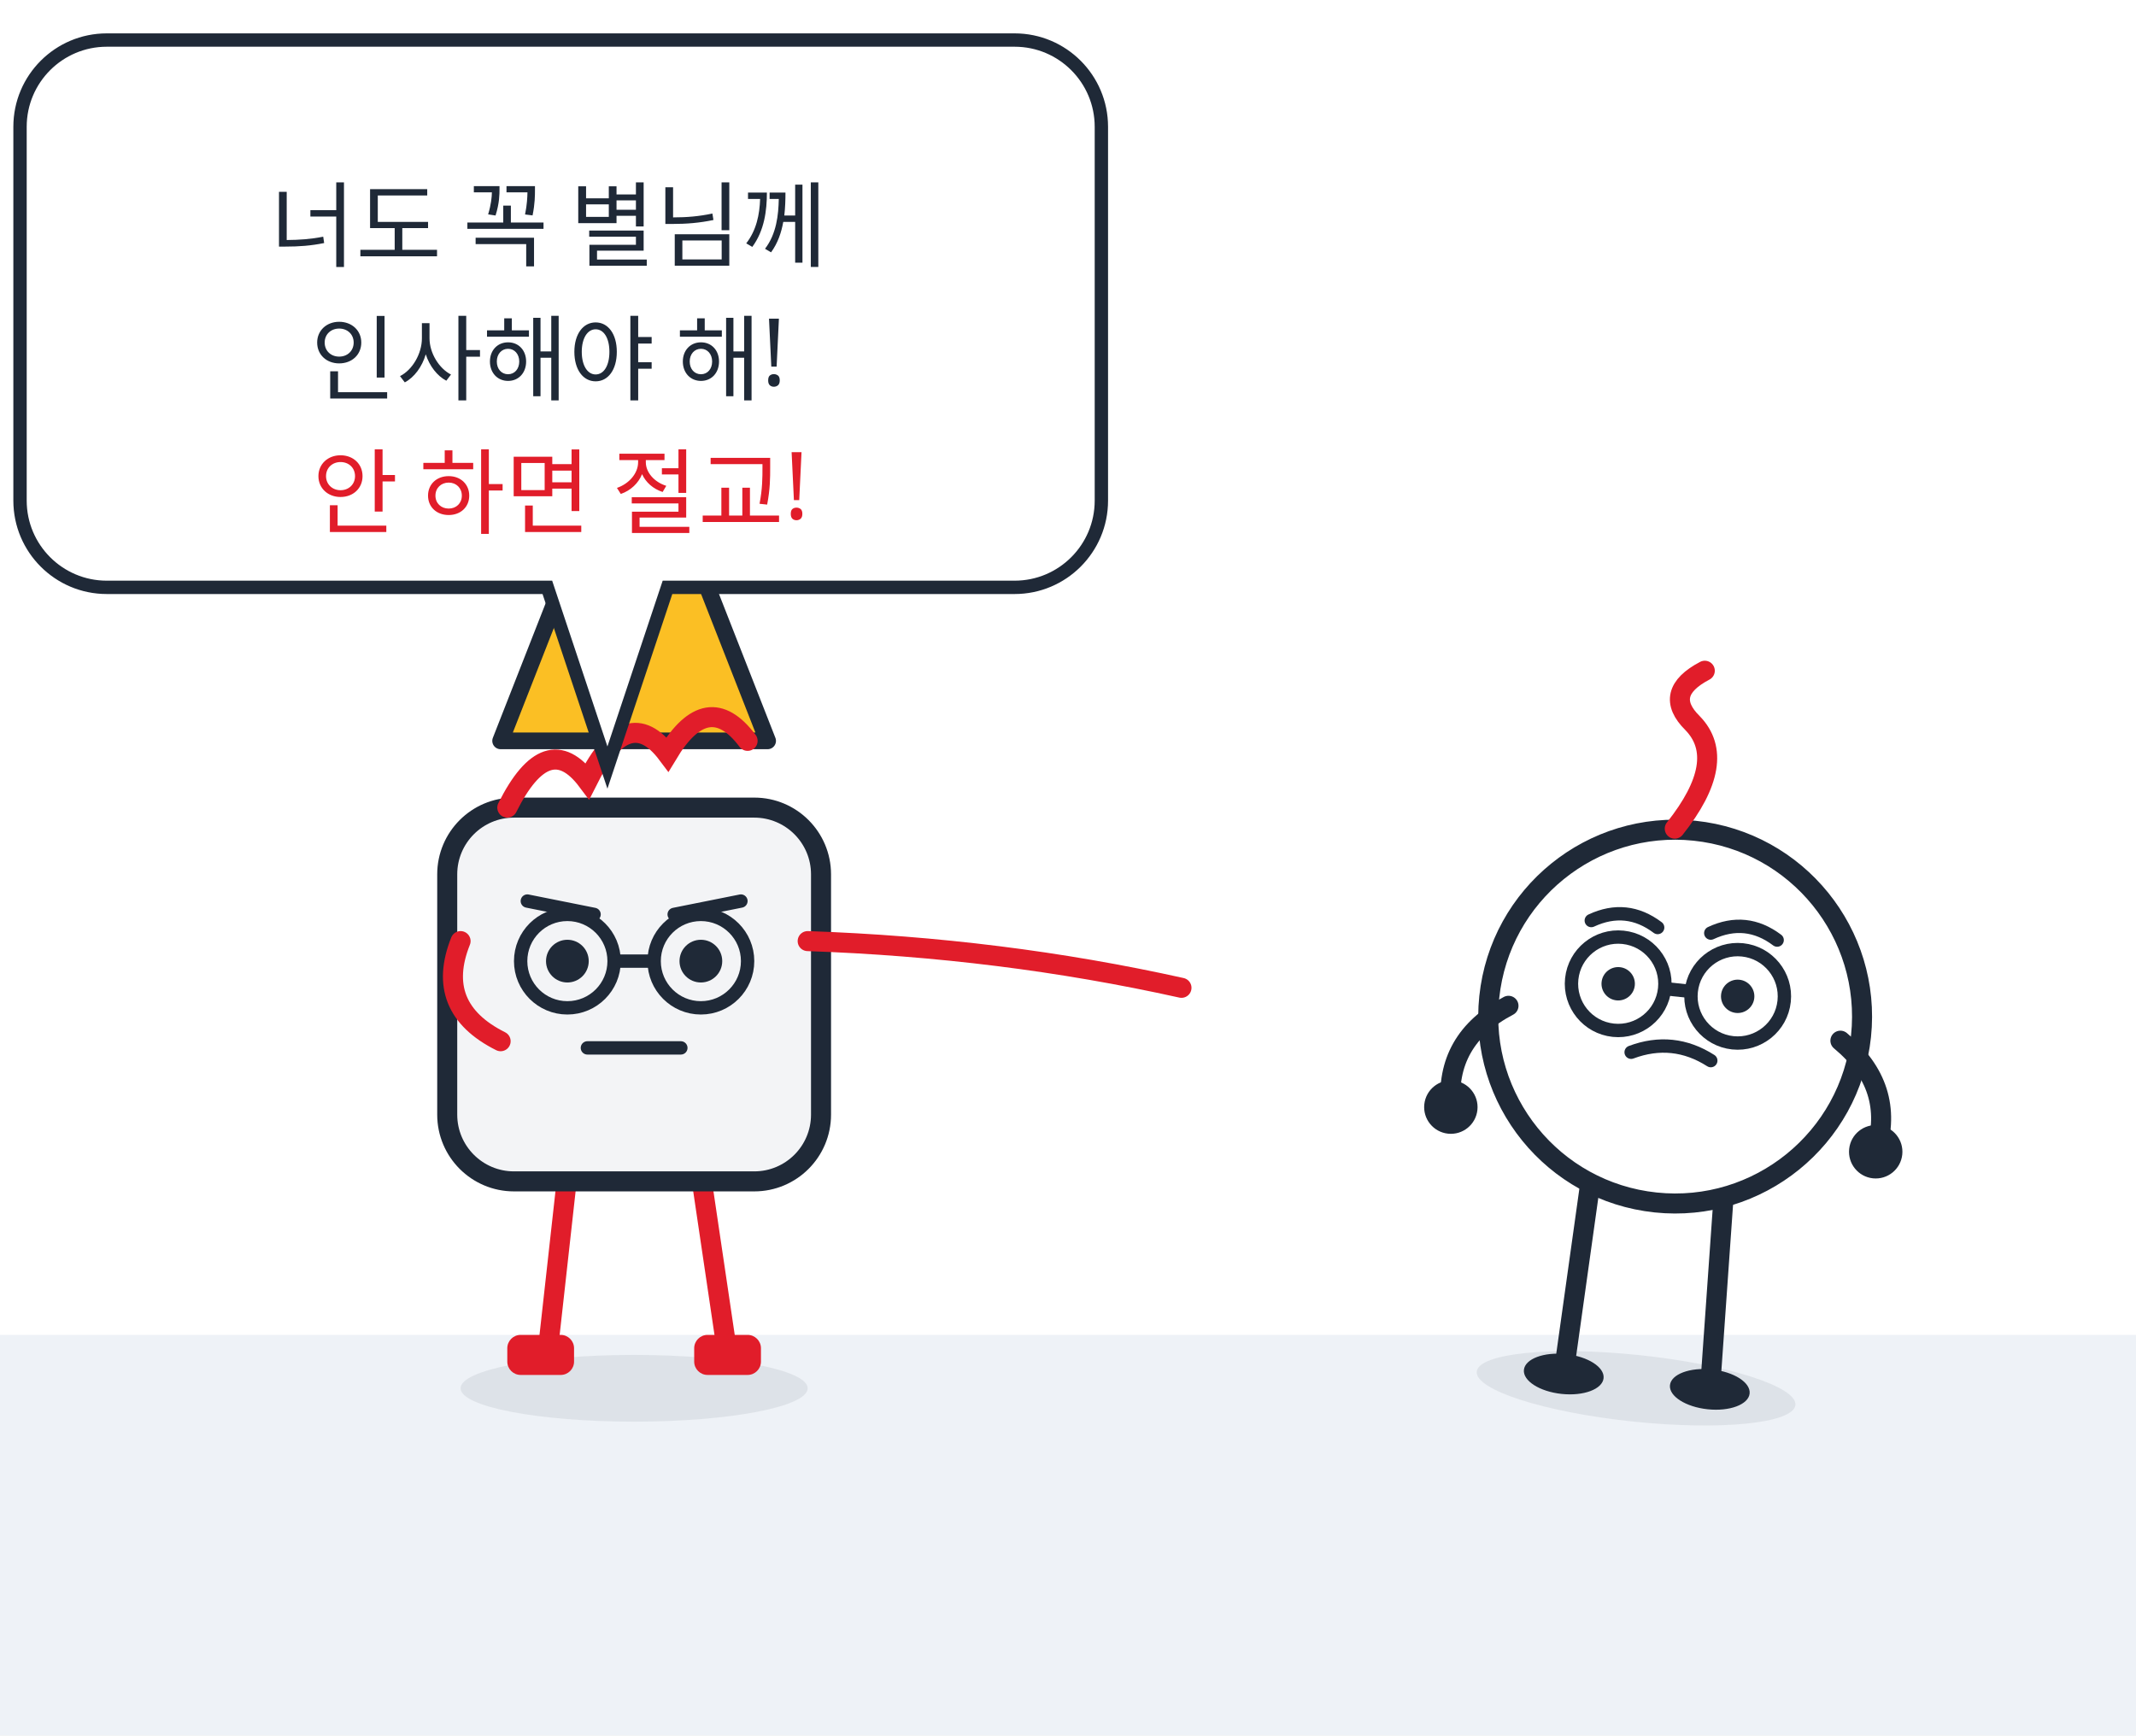
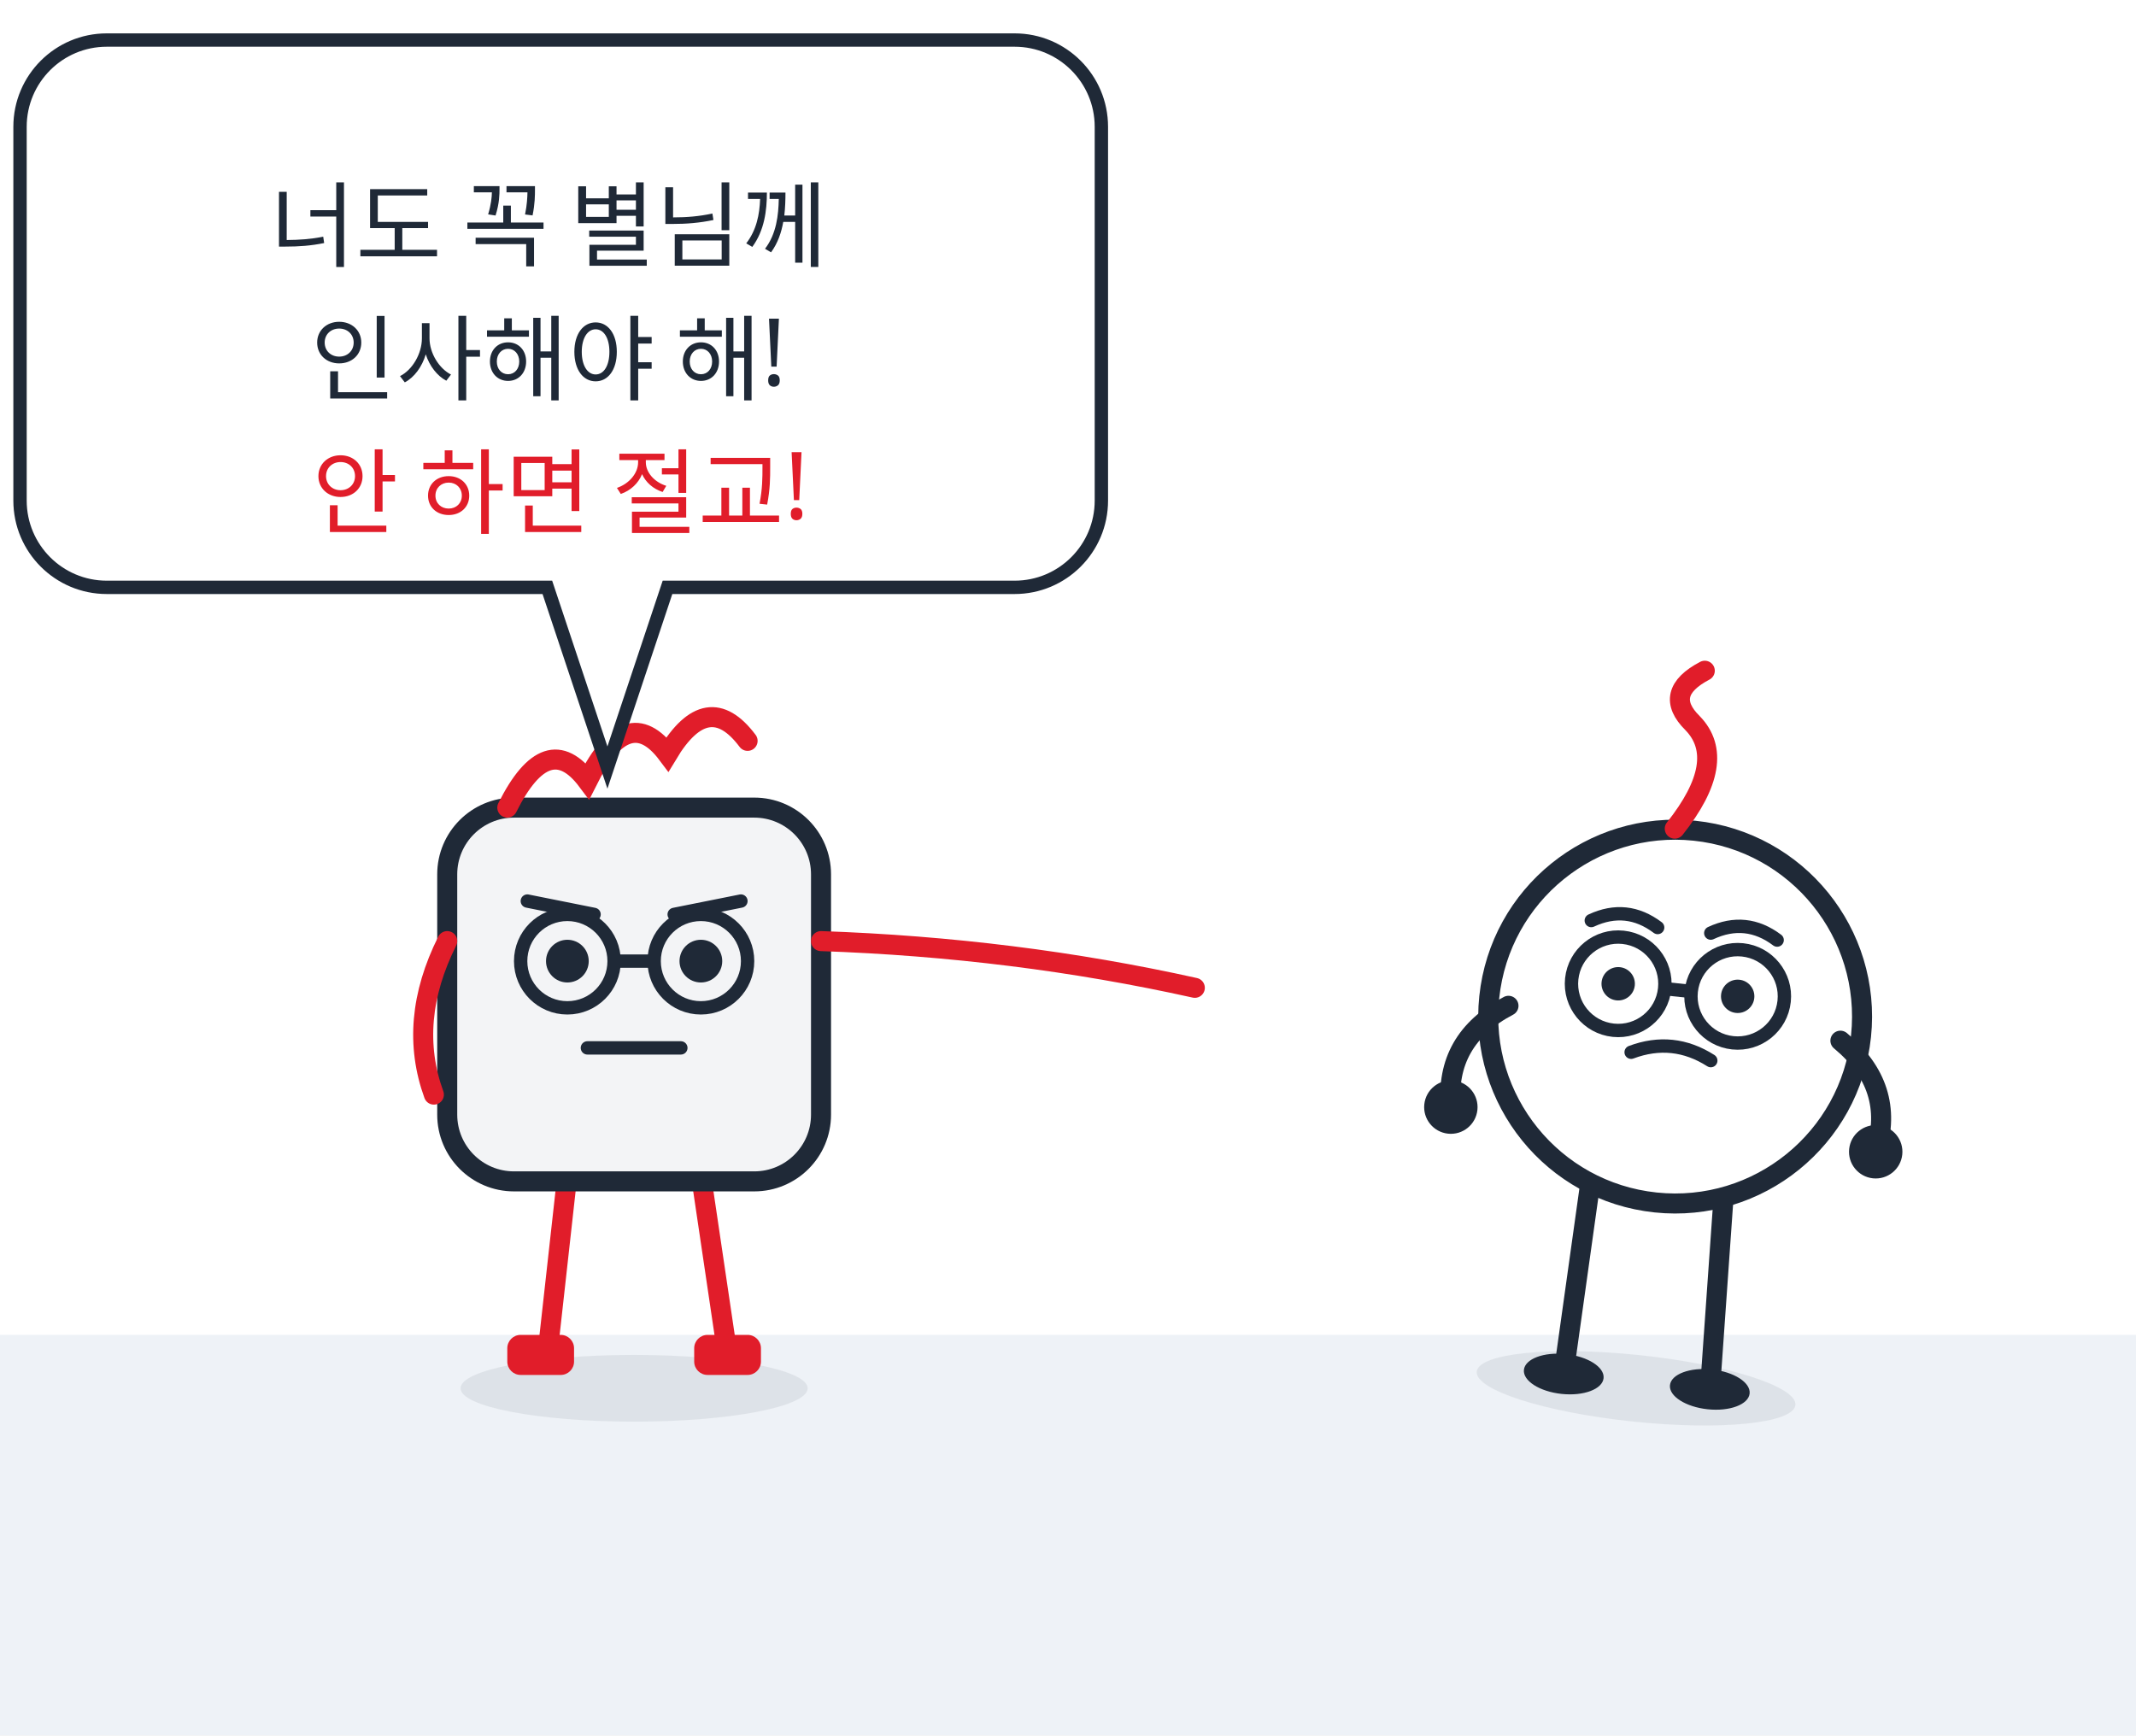
<svg xmlns="http://www.w3.org/2000/svg" viewBox="0 0 320 260" role="img" aria-label="네모가 동그라미에게 꼭 별님께 인사해야 한다며 안 하면 절교라고 하고 동그라미가 난처해하는 장면">
  <rect width="320" height="260" fill="#ffffff" />
  <rect y="200" width="320" height="60" fill="#eef2f7" />
-   <circle cx="22" cy="22" r="13" fill="#e11d2a" />
-   <text x="22" y="27" text-anchor="middle" font-family="'Pretendard', sans-serif" font-size="14" font-weight="bold" fill="#ffffff">2</text>
  <g transform="translate(95,206)">
    <ellipse cx="0" cy="2" rx="26" ry="5" fill="#1f2937" opacity="0.08" />
    <line x1="-10" y1="-30" x2="-13" y2="-3" stroke="#e11d2a" stroke-width="3" stroke-linecap="round" />
    <line x1="10" y1="-30" x2="14" y2="-3" stroke="#e11d2a" stroke-width="3" stroke-linecap="round" />
    <rect x="-19" y="-6" width="10" height="6" rx="2" fill="#e11d2a" />
    <rect x="9" y="-6" width="10" height="6" rx="2" fill="#e11d2a" />
    <rect x="-28" y="-85" width="56" height="56" rx="10" fill="#f3f4f6" stroke="#1f2937" stroke-width="3" />
-     <polygon points="0,-146 -20,-95 20,-95" fill="#fbbf24" stroke="#1f2937" stroke-width="2.5" stroke-linejoin="round" />
-     <circle cx="0" cy="-146" r="4" fill="#ffffff" stroke="#1f2937" stroke-width="1.5" />
    <path d="M -19,-85 q6 -12 12 -4 q6 -12 12 -4 q6 -10 12 -2" fill="none" stroke="#e11d2a" stroke-width="3" stroke-linecap="round" />
-     <path d="M -26,-65 Q -30,-55 -20,-50" stroke="#e11d2a" stroke-width="3" stroke-linecap="round" fill="none" />
-     <path d="M 26,-65 Q 55,-64 82,-58" stroke="#e11d2a" stroke-width="3" stroke-linecap="round" fill="none" />
+     <path d="M -28,-65 Q -34,-53 -30,-42" stroke="#e11d2a" stroke-width="3" stroke-linecap="round" fill="none" />
+     <path d="M 28,-65 Q 57,-64 84,-58" stroke="#e11d2a" stroke-width="3" stroke-linecap="round" fill="none" />
    <circle cx="-10" cy="-62" r="3.2" fill="#1f2937" />
    <circle cx="10" cy="-62" r="3.2" fill="#1f2937" />
    <g fill="none" stroke="#1f2937" stroke-width="2">
      <circle cx="-10" cy="-62" r="7" />
      <circle cx="10" cy="-62" r="7" />
      <path d="M -3,-62 h6" />
    </g>
    <line x1="-16" y1="-71" x2="-6" y2="-69" stroke="#1f2937" stroke-width="2" stroke-linecap="round" />
    <line x1="6" y1="-69" x2="16" y2="-71" stroke="#1f2937" stroke-width="2" stroke-linecap="round" />
    <line x1="-7" y1="-49" x2="7" y2="-49" stroke="#1f2937" stroke-width="2" stroke-linecap="round" />
  </g>
  <g transform="translate(245,209) rotate(6)">
    <ellipse cx="0" cy="-1" rx="24" ry="5" fill="#1f2937" opacity="0.08" />
    <line x1="-10" y1="-32" x2="-11" y2="-3" stroke="#1f2937" stroke-width="3" stroke-linecap="round" />
    <line x1="10" y1="-32" x2="11" y2="-3" stroke="#1f2937" stroke-width="3" stroke-linecap="round" />
    <ellipse cx="-11" cy="-2" rx="6" ry="3" fill="#1f2937" />
    <ellipse cx="11" cy="-2" rx="6" ry="3" fill="#1f2937" />
    <circle cx="0" cy="-57" r="28" fill="#ffffff" stroke="#1f2937" stroke-width="3" />
    <path d="M -3,-85 Q 4,-96 -2,-101 Q -7,-105 -1,-109" stroke="#e11d2a" stroke-width="3" stroke-linecap="round" fill="none" />
    <path d="M -25,-56 Q -34,-50 -32,-40" stroke="#1f2937" stroke-width="3" stroke-linecap="round" fill="none" />
    <path d="M 25,-56 Q 34,-50 32,-40" stroke="#1f2937" stroke-width="3" stroke-linecap="round" fill="none" />
    <circle cx="-32" cy="-40" r="4" fill="#1f2937" />
    <circle cx="32" cy="-40" r="4" fill="#1f2937" />
    <circle cx="-9" cy="-61" r="2.5" fill="#1f2937" />
    <circle cx="9" cy="-61" r="2.5" fill="#1f2937" />
    <g fill="none" stroke="#1f2937" stroke-width="2">
      <circle cx="-9" cy="-61" r="7" />
      <circle cx="9" cy="-61" r="7" />
      <path d="M -2,-61 h4" />
    </g>
    <path d="M -14,-70 Q -9,-73 -4,-70" stroke="#1f2937" stroke-width="2" stroke-linecap="round" fill="none" />
    <path d="M 4,-70 Q 9,-73 14,-70" stroke="#1f2937" stroke-width="2" stroke-linecap="round" fill="none" />
    <path d="M -6,-51 Q 0,-54 6,-51" stroke="#1f2937" stroke-width="2" stroke-linecap="round" fill="none" />
  </g>
  <path d="M 16,6 H 152 A13,13 0 0 1 165,19 V 75 A13,13 0 0 1 152,88 H 100 L 91,115 L 82,88 H 16 A13,13 0 0 1 3,75 V 19 A13,13 0 0 1 16,6 Z" fill="#ffffff" stroke="#1f2937" stroke-width="2" />
  <text x="84" y="34" text-anchor="middle" dominant-baseline="middle" font-family="'Pretendard', sans-serif" font-size="14" fill="#1f2937">
    <tspan x="84" dy="0">너도 꼭 별님께</tspan>
    <tspan x="84" dy="20">인사해야 해!</tspan>
    <tspan x="84" dy="20" fill="#e11d2a">안 하면 절교!</tspan>
  </text>
</svg>
